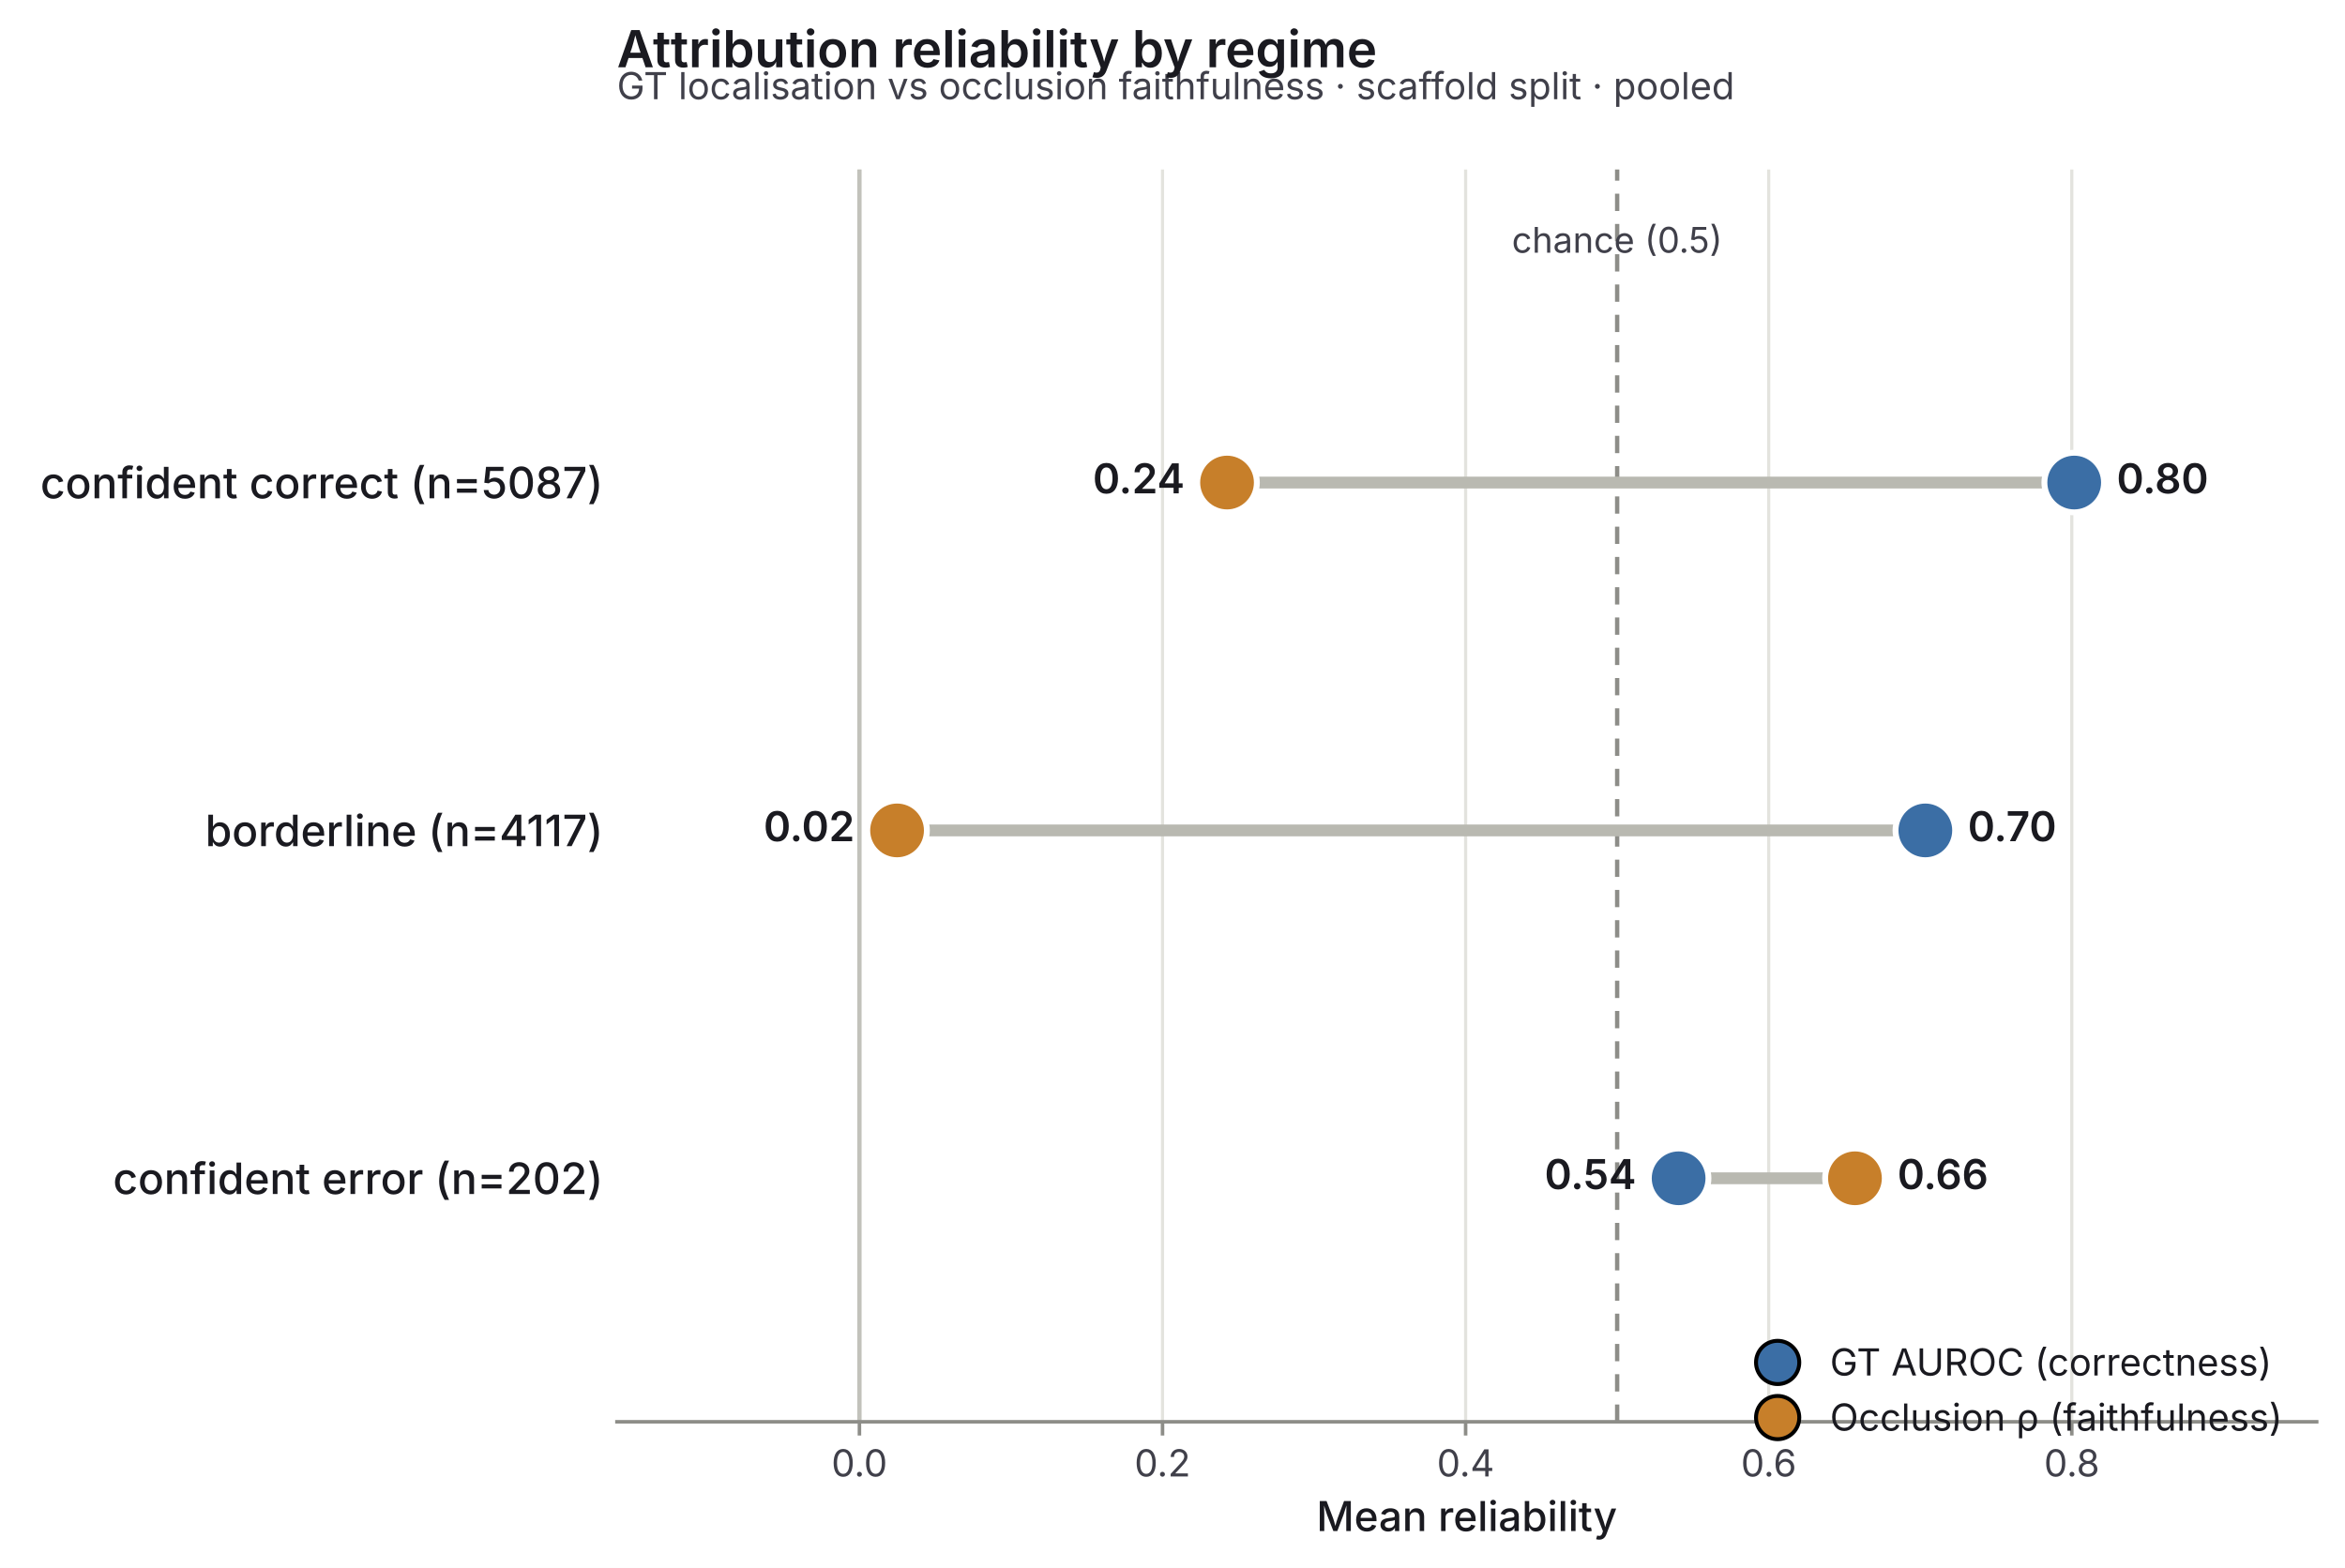
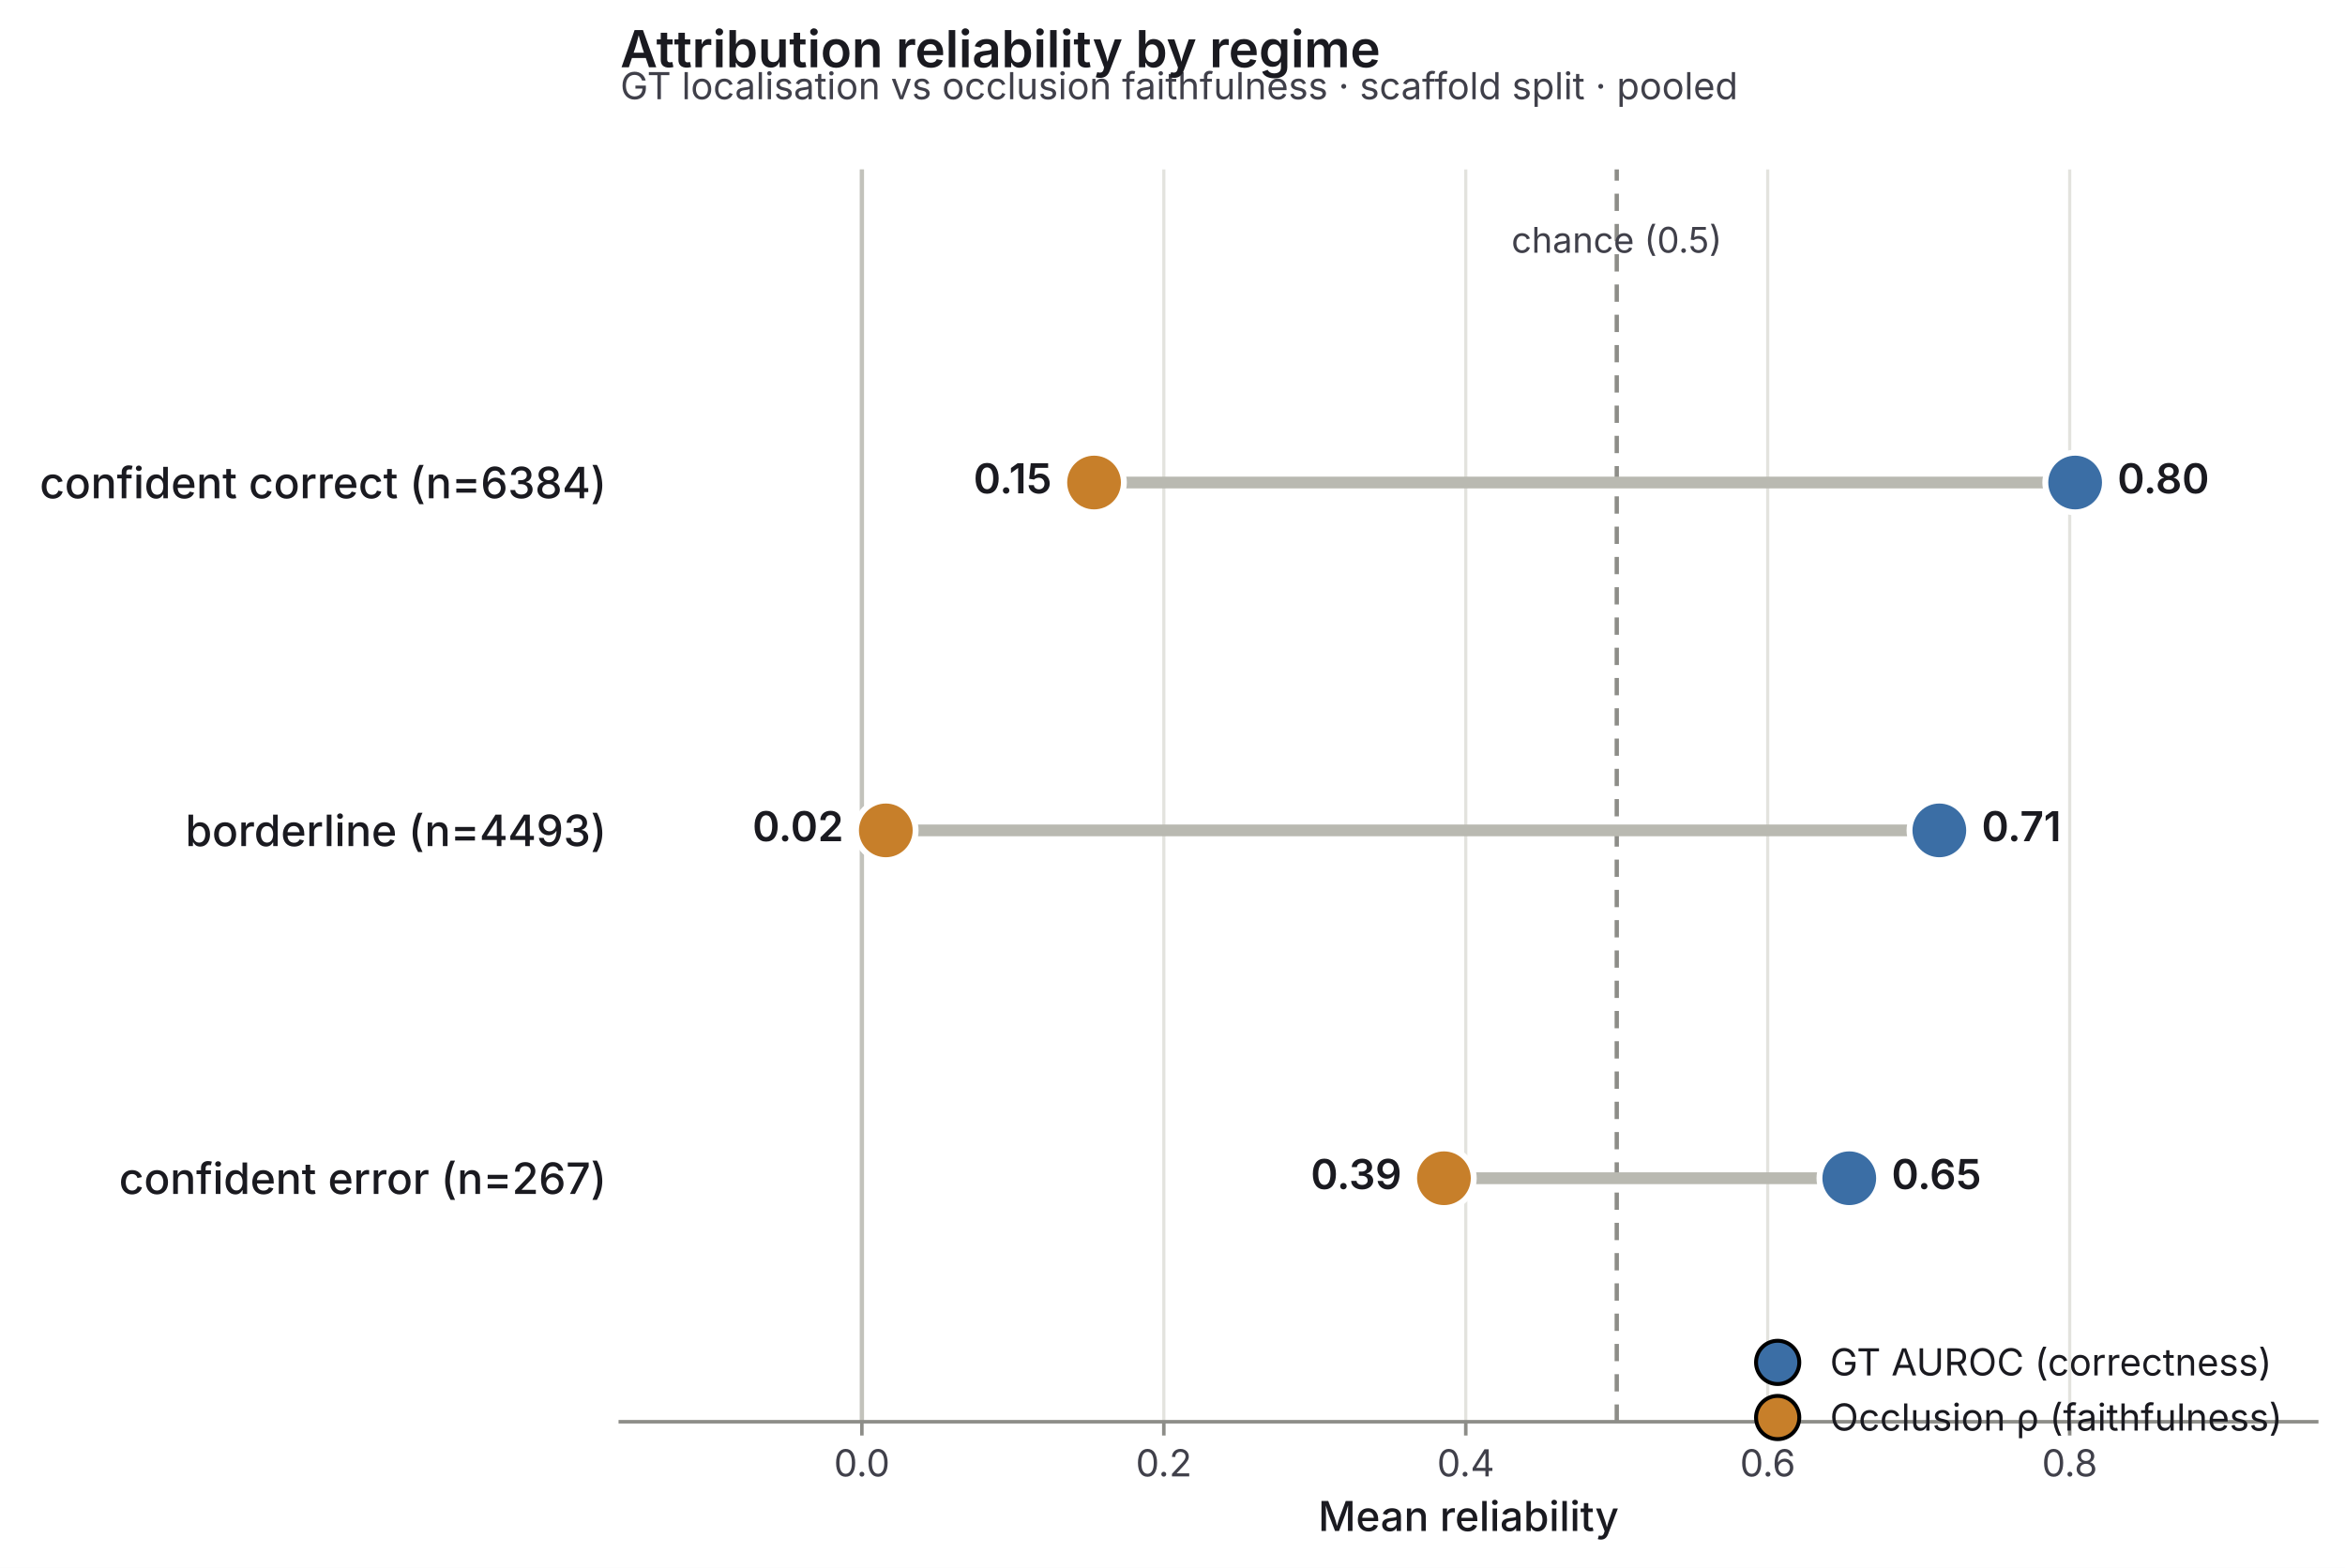
- <svg xmlns="http://www.w3.org/2000/svg" xmlns:xlink="http://www.w3.org/1999/xlink" width="596.384pt" height="398.849pt" viewBox="0 0 596.384 398.849" version="1.1">
+ <svg xmlns="http://www.w3.org/2000/svg" xmlns:xlink="http://www.w3.org/1999/xlink" width="596.405pt" height="398.849pt" viewBox="0 0 596.405 398.849" version="1.1">
  <defs>
    <style type="text/css">*{stroke-linejoin: round; stroke-linecap: butt}</style>
  </defs>
  <g id="figure_1">
    <g id="patch_1">
-       <path d="M 0 398.849  L 596.384 398.849  L 596.384 0  L 0 0  z " style="fill: #ffffff" />
+       <path d="M 0 398.849  L 596.405 398.849  L 596.405 0  L 0 0  z " style="fill: #ffffff" />
    </g>
    <g id="axes_1">
      <g id="patch_2">
-         <path d="M 156.904 361.668  L 589.184 361.668  L 589.184 43.108  L 156.904 43.108  z " style="fill: #ffffff" />
+         <path d="M 157.765 361.668  L 589.205 361.668  L 589.205 43.108  L 157.765 43.108  z " style="fill: #ffffff" />
      </g>
      <g id="matplotlib.axis_1">
        <g id="xtick_1">
          <g id="line2d_1">
-             <path d="M 218.571 361.668  L 218.571 43.108  " clip-path="url(#p08151dd342)" style="fill: none; stroke: #e3e3de; stroke-width: 0.8; stroke-linecap: round" />
+             <path d="M 219.202 361.668  L 219.202 43.108  " clip-path="url(#p440c9be3c2)" style="fill: none; stroke: #e3e3de; stroke-width: 0.8; stroke-linecap: round" />
          </g>
          <g id="line2d_2">
            <defs>
-               <path id="m55b0331450" d="M 0 0  L 0 3.5  " style="stroke: #8d8d88; stroke-width: 0.9" />
+               <path id="mc58d3f648d" d="M 0 0  L 0 3.5  " style="stroke: #8d8d88; stroke-width: 0.9" />
            </defs>
            <g>
-               <use xlink:href="#m55b0331450" x="218.571" y="361.668" style="fill: #8d8d88; stroke: #8d8d88; stroke-width: 0.9" />
+               <use xlink:href="#mc58d3f648d" x="219.202" y="361.668" style="fill: #8d8d88; stroke: #8d8d88; stroke-width: 0.9" />
            </g>
          </g>
          <g id="text_1">
-             <text style="font-size: 9.5px; font-family: 'Inter', 'Liberation Sans', 'Arial', 'Helvetica', 'DejaVu Sans', sans-serif; text-anchor: middle; fill: #40404a" x="218.571" y="375.58" transform="rotate(-0 218.5707 375.5797)">0.0</text>
+             <text style="font-size: 9.5px; font-family: 'Inter', 'Liberation Sans', 'Arial', 'Helvetica', 'DejaVu Sans', sans-serif; text-anchor: middle; fill: #40404a" x="219.202" y="375.58" transform="rotate(-0 219.2016 375.5797)">0.0</text>
          </g>
        </g>
        <g id="xtick_2">
          <g id="line2d_3">
-             <path d="M 295.654 361.668  L 295.654 43.108  " clip-path="url(#p08151dd342)" style="fill: none; stroke: #e3e3de; stroke-width: 0.8; stroke-linecap: round" />
+             <path d="M 295.997 361.668  L 295.997 43.108  " clip-path="url(#p440c9be3c2)" style="fill: none; stroke: #e3e3de; stroke-width: 0.8; stroke-linecap: round" />
          </g>
          <g id="line2d_4">
            <g>
-               <use xlink:href="#m55b0331450" x="295.654" y="361.668" style="fill: #8d8d88; stroke: #8d8d88; stroke-width: 0.9" />
+               <use xlink:href="#mc58d3f648d" x="295.997" y="361.668" style="fill: #8d8d88; stroke: #8d8d88; stroke-width: 0.9" />
            </g>
          </g>
          <g id="text_2">
-             <text style="font-size: 9.5px; font-family: 'Inter', 'Liberation Sans', 'Arial', 'Helvetica', 'DejaVu Sans', sans-serif; text-anchor: middle; fill: #40404a" x="295.654" y="375.58" transform="rotate(-0 295.6543 375.5797)">0.2</text>
+             <text style="font-size: 9.5px; font-family: 'Inter', 'Liberation Sans', 'Arial', 'Helvetica', 'DejaVu Sans', sans-serif; text-anchor: middle; fill: #40404a" x="295.997" y="375.58" transform="rotate(-0 295.9974 375.5797)">0.2</text>
          </g>
        </g>
        <g id="xtick_3">
          <g id="line2d_5">
-             <path d="M 372.738 361.668  L 372.738 43.108  " clip-path="url(#p08151dd342)" style="fill: none; stroke: #e3e3de; stroke-width: 0.8; stroke-linecap: round" />
+             <path d="M 372.793 361.668  L 372.793 43.108  " clip-path="url(#p440c9be3c2)" style="fill: none; stroke: #e3e3de; stroke-width: 0.8; stroke-linecap: round" />
          </g>
          <g id="line2d_6">
            <g>
-               <use xlink:href="#m55b0331450" x="372.738" y="361.668" style="fill: #8d8d88; stroke: #8d8d88; stroke-width: 0.9" />
+               <use xlink:href="#mc58d3f648d" x="372.793" y="361.668" style="fill: #8d8d88; stroke: #8d8d88; stroke-width: 0.9" />
            </g>
          </g>
          <g id="text_3">
-             <text style="font-size: 9.5px; font-family: 'Inter', 'Liberation Sans', 'Arial', 'Helvetica', 'DejaVu Sans', sans-serif; text-anchor: middle; fill: #40404a" x="372.738" y="375.58" transform="rotate(-0 372.738 375.5797)">0.4</text>
+             <text style="font-size: 9.5px; font-family: 'Inter', 'Liberation Sans', 'Arial', 'Helvetica', 'DejaVu Sans', sans-serif; text-anchor: middle; fill: #40404a" x="372.793" y="375.58" transform="rotate(-0 372.7933 375.5797)">0.4</text>
          </g>
        </g>
        <g id="xtick_4">
          <g id="line2d_7">
-             <path d="M 449.822 361.668  L 449.822 43.108  " clip-path="url(#p08151dd342)" style="fill: none; stroke: #e3e3de; stroke-width: 0.8; stroke-linecap: round" />
+             <path d="M 449.589 361.668  L 449.589 43.108  " clip-path="url(#p440c9be3c2)" style="fill: none; stroke: #e3e3de; stroke-width: 0.8; stroke-linecap: round" />
          </g>
          <g id="line2d_8">
            <g>
-               <use xlink:href="#m55b0331450" x="449.822" y="361.668" style="fill: #8d8d88; stroke: #8d8d88; stroke-width: 0.9" />
+               <use xlink:href="#mc58d3f648d" x="449.589" y="361.668" style="fill: #8d8d88; stroke: #8d8d88; stroke-width: 0.9" />
            </g>
          </g>
          <g id="text_4">
-             <text style="font-size: 9.5px; font-family: 'Inter', 'Liberation Sans', 'Arial', 'Helvetica', 'DejaVu Sans', sans-serif; text-anchor: middle; fill: #40404a" x="449.822" y="375.58" transform="rotate(-0 449.8216 375.5797)">0.6</text>
+             <text style="font-size: 9.5px; font-family: 'Inter', 'Liberation Sans', 'Arial', 'Helvetica', 'DejaVu Sans', sans-serif; text-anchor: middle; fill: #40404a" x="449.589" y="375.58" transform="rotate(-0 449.5892 375.5797)">0.6</text>
          </g>
        </g>
        <g id="xtick_5">
          <g id="line2d_9">
-             <path d="M 526.905 361.668  L 526.905 43.108  " clip-path="url(#p08151dd342)" style="fill: none; stroke: #e3e3de; stroke-width: 0.8; stroke-linecap: round" />
+             <path d="M 526.385 361.668  L 526.385 43.108  " clip-path="url(#p440c9be3c2)" style="fill: none; stroke: #e3e3de; stroke-width: 0.8; stroke-linecap: round" />
          </g>
          <g id="line2d_10">
            <g>
-               <use xlink:href="#m55b0331450" x="526.905" y="361.668" style="fill: #8d8d88; stroke: #8d8d88; stroke-width: 0.9" />
+               <use xlink:href="#mc58d3f648d" x="526.385" y="361.668" style="fill: #8d8d88; stroke: #8d8d88; stroke-width: 0.9" />
            </g>
          </g>
          <g id="text_5">
-             <text style="font-size: 9.5px; font-family: 'Inter', 'Liberation Sans', 'Arial', 'Helvetica', 'DejaVu Sans', sans-serif; text-anchor: middle; fill: #40404a" x="526.905" y="375.58" transform="rotate(-0 526.9053 375.5797)">0.8</text>
+             <text style="font-size: 9.5px; font-family: 'Inter', 'Liberation Sans', 'Arial', 'Helvetica', 'DejaVu Sans', sans-serif; text-anchor: middle; fill: #40404a" x="526.385" y="375.58" transform="rotate(-0 526.3851 375.5797)">0.8</text>
          </g>
        </g>
        <g id="text_6">
-           <text style="font-weight: 500; font-size: 10.5px; font-family: 'Inter', 'Liberation Sans', 'Arial', 'Helvetica', 'DejaVu Sans', sans-serif; text-anchor: middle; fill: #1a1a20" x="373.044" y="389.465" transform="rotate(-0 373.0437 389.4655)">Mean reliability</text>
+           <text style="font-weight: 500; font-size: 10.5px; font-family: 'Inter', 'Liberation Sans', 'Arial', 'Helvetica', 'DejaVu Sans', sans-serif; text-anchor: middle; fill: #1a1a20" x="373.485" y="389.465" transform="rotate(-0 373.4848 389.4655)">Mean reliability</text>
        </g>
      </g>
      <g id="matplotlib.axis_2">
        <g id="ytick_1">
          <g id="line2d_11" />
          <g id="text_7">
-             <text style="font-weight: 500; font-size: 11px; font-family: 'Inter', 'Liberation Sans', 'Arial', 'Helvetica', 'DejaVu Sans', sans-serif; text-anchor: end; fill: #1a1a20" x="153.404" y="126.75" transform="rotate(-0 153.4038 126.7497)">confident correct  (n=5087)</text>
+             <text style="font-weight: 500; font-size: 11px; font-family: 'Inter', 'Liberation Sans', 'Arial', 'Helvetica', 'DejaVu Sans', sans-serif; text-anchor: end; fill: #1a1a20" x="154.265" y="126.75" transform="rotate(-0 154.2648 126.7497)">confident correct  (n=6384)</text>
          </g>
        </g>
        <g id="ytick_2">
          <g id="line2d_12" />
          <g id="text_8">
-             <text style="font-weight: 500; font-size: 11px; font-family: 'Inter', 'Liberation Sans', 'Arial', 'Helvetica', 'DejaVu Sans', sans-serif; text-anchor: end; fill: #1a1a20" x="153.404" y="215.239" transform="rotate(-0 153.4038 215.2386)">borderline  (n=4117)</text>
+             <text style="font-weight: 500; font-size: 11px; font-family: 'Inter', 'Liberation Sans', 'Arial', 'Helvetica', 'DejaVu Sans', sans-serif; text-anchor: end; fill: #1a1a20" x="154.265" y="215.239" transform="rotate(-0 154.2648 215.2386)">borderline  (n=4493)</text>
          </g>
        </g>
        <g id="ytick_3">
          <g id="line2d_13" />
          <g id="text_9">
-             <text style="font-weight: 500; font-size: 11px; font-family: 'Inter', 'Liberation Sans', 'Arial', 'Helvetica', 'DejaVu Sans', sans-serif; text-anchor: end; fill: #1a1a20" x="153.404" y="303.727" transform="rotate(-0 153.4038 303.7275)">confident error  (n=202)</text>
+             <text style="font-weight: 500; font-size: 11px; font-family: 'Inter', 'Liberation Sans', 'Arial', 'Helvetica', 'DejaVu Sans', sans-serif; text-anchor: end; fill: #1a1a20" x="154.265" y="303.727" transform="rotate(-0 154.2648 303.7275)">confident error  (n=267)</text>
          </g>
        </g>
      </g>
      <g id="line2d_14">
-         <path d="M 218.571 361.668  L 218.571 43.108  " clip-path="url(#p08151dd342)" style="fill: none; stroke: #c2c2bb; stroke-width: 1.1; stroke-linecap: round" />
+         <path d="M 219.202 361.668  L 219.202 43.108  " clip-path="url(#p440c9be3c2)" style="fill: none; stroke: #c2c2bb; stroke-width: 1.1; stroke-linecap: round" />
      </g>
      <g id="line2d_15">
-         <path d="M 411.28 361.668  L 411.28 43.108  " clip-path="url(#p08151dd342)" style="fill: none; stroke-dasharray: 4.4,3.3; stroke-dashoffset: 0; stroke: #8d8d88; stroke-width: 1.1" />
+         <path d="M 411.191 361.668  L 411.191 43.108  " clip-path="url(#p440c9be3c2)" style="fill: none; stroke-dasharray: 4.4,3.3; stroke-dashoffset: 0; stroke: #8d8d88; stroke-width: 1.1" />
      </g>
      <g id="line2d_16">
-         <path d="M 527.517 122.748  L 312.062 122.748  " clip-path="url(#p08151dd342)" style="fill: none; stroke: #b9b9b1; stroke-width: 3; stroke-linecap: round" />
+         <path d="M 527.768 122.748  L 278.253 122.748  " clip-path="url(#p440c9be3c2)" style="fill: none; stroke: #b9b9b1; stroke-width: 3; stroke-linecap: round" />
      </g>
      <g id="line2d_17">
-         <path d="M 489.655 211.237  L 228.143 211.237  " clip-path="url(#p08151dd342)" style="fill: none; stroke: #b9b9b1; stroke-width: 3; stroke-linecap: round" />
+         <path d="M 493.232 211.237  L 225.288 211.237  " clip-path="url(#p440c9be3c2)" style="fill: none; stroke: #b9b9b1; stroke-width: 3; stroke-linecap: round" />
      </g>
      <g id="line2d_18">
-         <path d="M 426.912 299.726  L 471.757 299.726  " clip-path="url(#p08151dd342)" style="fill: none; stroke: #b9b9b1; stroke-width: 3; stroke-linecap: round" />
+         <path d="M 470.327 299.726  L 367.238 299.726  " clip-path="url(#p440c9be3c2)" style="fill: none; stroke: #b9b9b1; stroke-width: 3; stroke-linecap: round" />
      </g>
      <g id="patch_3">
-         <path d="M 156.904 361.668  L 589.184 361.668  " style="fill: none; stroke: #8d8d88; stroke-width: 0.9; stroke-linejoin: miter; stroke-linecap: square" />
+         <path d="M 157.765 361.668  L 589.205 361.668  " style="fill: none; stroke: #8d8d88; stroke-width: 0.9; stroke-linejoin: miter; stroke-linecap: square" />
      </g>
      <g id="text_10">
-         <text style="font-size: 9px; font-family: 'Inter', 'Liberation Sans', 'Arial', 'Helvetica', 'DejaVu Sans', sans-serif; text-anchor: middle; fill: #40404a" x="411.28" y="64.279" transform="rotate(-0 411.2798 64.27899)">chance (0.5)</text>
+         <text style="font-size: 9px; font-family: 'Inter', 'Liberation Sans', 'Arial', 'Helvetica', 'DejaVu Sans', sans-serif; text-anchor: middle; fill: #40404a" x="411.191" y="64.279" transform="rotate(-0 411.1913 64.27899)">chance (0.5)</text>
      </g>
      <g id="text_11">
-         <text style="font-weight: 600; font-size: 10.5px; font-family: 'Inter', 'Liberation Sans', 'Arial', 'Helvetica', 'DejaVu Sans', sans-serif; text-anchor: end; fill: #1a1a20" x="301.27" y="125.496" transform="rotate(-0 301.2701 125.4965)">0.24</text>
+         <text style="font-weight: 600; font-size: 10.5px; font-family: 'Inter', 'Liberation Sans', 'Arial', 'Helvetica', 'DejaVu Sans', sans-serif; text-anchor: end; fill: #1a1a20" x="267.501" y="125.496" transform="rotate(-0 267.5014 125.4965)">0.15</text>
      </g>
      <g id="text_12">
-         <text style="font-weight: 600; font-size: 10.5px; font-family: 'Inter', 'Liberation Sans', 'Arial', 'Helvetica', 'DejaVu Sans', sans-serif; text-anchor: start; fill: #1a1a20" x="538.309" y="125.496" transform="rotate(-0 538.3085 125.4965)">0.80</text>
+         <text style="font-weight: 600; font-size: 10.5px; font-family: 'Inter', 'Liberation Sans', 'Arial', 'Helvetica', 'DejaVu Sans', sans-serif; text-anchor: start; fill: #1a1a20" x="538.52" y="125.496" transform="rotate(-0 538.5196 125.4965)">0.80</text>
      </g>
      <g id="text_13">
-         <text style="font-weight: 600; font-size: 10.5px; font-family: 'Inter', 'Liberation Sans', 'Arial', 'Helvetica', 'DejaVu Sans', sans-serif; text-anchor: end; fill: #1a1a20" x="217.352" y="213.985" transform="rotate(-0 217.3517 213.9854)">0.02</text>
+         <text style="font-weight: 600; font-size: 10.5px; font-family: 'Inter', 'Liberation Sans', 'Arial', 'Helvetica', 'DejaVu Sans', sans-serif; text-anchor: end; fill: #1a1a20" x="214.537" y="213.985" transform="rotate(-0 214.5366 213.9854)">0.02</text>
      </g>
      <g id="text_14">
-         <text style="font-weight: 600; font-size: 10.5px; font-family: 'Inter', 'Liberation Sans', 'Arial', 'Helvetica', 'DejaVu Sans', sans-serif; text-anchor: start; fill: #1a1a20" x="500.446" y="213.985" transform="rotate(-0 500.4463 213.9854)">0.70</text>
+         <text style="font-weight: 600; font-size: 10.5px; font-family: 'Inter', 'Liberation Sans', 'Arial', 'Helvetica', 'DejaVu Sans', sans-serif; text-anchor: start; fill: #1a1a20" x="503.983" y="213.985" transform="rotate(-0 503.9832 213.9854)">0.71</text>
      </g>
      <g id="text_15">
-         <text style="font-weight: 600; font-size: 10.5px; font-family: 'Inter', 'Liberation Sans', 'Arial', 'Helvetica', 'DejaVu Sans', sans-serif; text-anchor: end; fill: #1a1a20" x="416.12" y="302.474" transform="rotate(-0 416.1204 302.4743)">0.54</text>
+         <text style="font-weight: 600; font-size: 10.5px; font-family: 'Inter', 'Liberation Sans', 'Arial', 'Helvetica', 'DejaVu Sans', sans-serif; text-anchor: end; fill: #1a1a20" x="356.487" y="302.474" transform="rotate(-0 356.4867 302.4743)">0.39</text>
      </g>
      <g id="text_16">
-         <text style="font-weight: 600; font-size: 10.5px; font-family: 'Inter', 'Liberation Sans', 'Arial', 'Helvetica', 'DejaVu Sans', sans-serif; text-anchor: start; fill: #1a1a20" x="482.549" y="302.474" transform="rotate(-0 482.5487 302.4743)">0.66</text>
+         <text style="font-weight: 600; font-size: 10.5px; font-family: 'Inter', 'Liberation Sans', 'Arial', 'Helvetica', 'DejaVu Sans', sans-serif; text-anchor: start; fill: #1a1a20" x="481.079" y="302.474" transform="rotate(-0 481.0789 302.4743)">0.65</text>
      </g>
      <g id="text_17">
-         <text style="font-size: 9.5px; font-family: 'Inter', 'Liberation Sans', 'Arial', 'Helvetica', 'DejaVu Sans', sans-serif; text-anchor: start; fill: #40404a" x="156.904" y="25.242" transform="rotate(-0 156.9038 25.24184)">GT localisation vs occlusion faithfulness · scaffold split · pooled</text>
+         <text style="font-size: 9.5px; font-family: 'Inter', 'Liberation Sans', 'Arial', 'Helvetica', 'DejaVu Sans', sans-serif; text-anchor: start; fill: #40404a" x="157.765" y="25.242" transform="rotate(-0 157.7648 25.24184)">GT localisation vs occlusion faithfulness · scaffold split · pooled</text>
      </g>
      <g id="text_18">
-         <text style="font-weight: 600; font-size: 13px; font-family: 'Inter', 'Liberation Sans', 'Arial', 'Helvetica', 'DejaVu Sans', sans-serif; text-anchor: start; fill: #1a1a20" x="156.904" y="17.108" transform="rotate(-0 156.9038 17.10844)">Attribution reliability by regime</text>
+         <text style="font-weight: 600; font-size: 13px; font-family: 'Inter', 'Liberation Sans', 'Arial', 'Helvetica', 'DejaVu Sans', sans-serif; text-anchor: start; fill: #1a1a20" x="157.765" y="17.108" transform="rotate(-0 157.7648 17.10844)">Attribution reliability by regime</text>
      </g>
      <g id="PathCollection_1">
        <defs>
-           <path id="mb2046de7ec" d="M 0 7.583  C 2.011 7.583 3.94 6.784 5.362 5.362  C 6.784 3.94 7.583 2.011 7.583 0  C 7.583 -2.011 6.784 -3.94 5.362 -5.362  C 3.94 -6.784 2.011 -7.583 0 -7.583  C -2.011 -7.583 -3.94 -6.784 -5.362 -5.362  C -6.784 -3.94 -7.583 -2.011 -7.583 0  C -7.583 2.011 -6.784 3.94 -5.362 5.362  C -3.94 6.784 -2.011 7.583 0 7.583  z " style="stroke: #ffffff; stroke-width: 1.5" />
+           <path id="m1177e92d1c" d="M 0 7.583  C 2.011 7.583 3.94 6.784 5.362 5.362  C 6.784 3.94 7.583 2.011 7.583 0  C 7.583 -2.011 6.784 -3.94 5.362 -5.362  C 3.94 -6.784 2.011 -7.583 0 -7.583  C -2.011 -7.583 -3.94 -6.784 -5.362 -5.362  C -6.784 -3.94 -7.583 -2.011 -7.583 0  C -7.583 2.011 -6.784 3.94 -5.362 5.362  C -3.94 6.784 -2.011 7.583 0 7.583  z " style="stroke: #ffffff; stroke-width: 1.5" />
        </defs>
-         <g clip-path="url(#p08151dd342)">
-           <use xlink:href="#mb2046de7ec" x="527.517" y="122.748" style="fill: #3b6ea5; stroke: #ffffff; stroke-width: 1.5" />
+         <g clip-path="url(#p440c9be3c2)">
+           <use xlink:href="#m1177e92d1c" x="527.768" y="122.748" style="fill: #3b6ea5; stroke: #ffffff; stroke-width: 1.5" />
        </g>
      </g>
      <g id="PathCollection_2">
        <defs>
-           <path id="mc0614fac55" d="M 0 7.583  C 2.011 7.583 3.94 6.784 5.362 5.362  C 6.784 3.94 7.583 2.011 7.583 0  C 7.583 -2.011 6.784 -3.94 5.362 -5.362  C 3.94 -6.784 2.011 -7.583 0 -7.583  C -2.011 -7.583 -3.94 -6.784 -5.362 -5.362  C -6.784 -3.94 -7.583 -2.011 -7.583 0  C -7.583 2.011 -6.784 3.94 -5.362 5.362  C -3.94 6.784 -2.011 7.583 0 7.583  z " style="stroke: #ffffff; stroke-width: 1.5" />
+           <path id="m718918e216" d="M 0 7.583  C 2.011 7.583 3.94 6.784 5.362 5.362  C 6.784 3.94 7.583 2.011 7.583 0  C 7.583 -2.011 6.784 -3.94 5.362 -5.362  C 3.94 -6.784 2.011 -7.583 0 -7.583  C -2.011 -7.583 -3.94 -6.784 -5.362 -5.362  C -6.784 -3.94 -7.583 -2.011 -7.583 0  C -7.583 2.011 -6.784 3.94 -5.362 5.362  C -3.94 6.784 -2.011 7.583 0 7.583  z " style="stroke: #ffffff; stroke-width: 1.5" />
        </defs>
-         <g clip-path="url(#p08151dd342)">
-           <use xlink:href="#mc0614fac55" x="312.062" y="122.748" style="fill: #c77f2a; stroke: #ffffff; stroke-width: 1.5" />
+         <g clip-path="url(#p440c9be3c2)">
+           <use xlink:href="#m718918e216" x="278.253" y="122.748" style="fill: #c77f2a; stroke: #ffffff; stroke-width: 1.5" />
        </g>
      </g>
      <g id="PathCollection_3">
-         <g clip-path="url(#p08151dd342)">
-           <use xlink:href="#mb2046de7ec" x="489.655" y="211.237" style="fill: #3b6ea5; stroke: #ffffff; stroke-width: 1.5" />
+         <g clip-path="url(#p440c9be3c2)">
+           <use xlink:href="#m1177e92d1c" x="493.232" y="211.237" style="fill: #3b6ea5; stroke: #ffffff; stroke-width: 1.5" />
        </g>
      </g>
      <g id="PathCollection_4">
-         <g clip-path="url(#p08151dd342)">
-           <use xlink:href="#mc0614fac55" x="228.143" y="211.237" style="fill: #c77f2a; stroke: #ffffff; stroke-width: 1.5" />
+         <g clip-path="url(#p440c9be3c2)">
+           <use xlink:href="#m718918e216" x="225.288" y="211.237" style="fill: #c77f2a; stroke: #ffffff; stroke-width: 1.5" />
        </g>
      </g>
      <g id="PathCollection_5">
-         <g clip-path="url(#p08151dd342)">
-           <use xlink:href="#mb2046de7ec" x="426.912" y="299.726" style="fill: #3b6ea5; stroke: #ffffff; stroke-width: 1.5" />
+         <g clip-path="url(#p440c9be3c2)">
+           <use xlink:href="#m1177e92d1c" x="470.327" y="299.726" style="fill: #3b6ea5; stroke: #ffffff; stroke-width: 1.5" />
        </g>
      </g>
      <g id="PathCollection_6">
-         <g clip-path="url(#p08151dd342)">
-           <use xlink:href="#mc0614fac55" x="471.757" y="299.726" style="fill: #c77f2a; stroke: #ffffff; stroke-width: 1.5" />
+         <g clip-path="url(#p440c9be3c2)">
+           <use xlink:href="#m718918e216" x="367.238" y="299.726" style="fill: #c77f2a; stroke: #ffffff; stroke-width: 1.5" />
        </g>
      </g>
      <g id="legend_1">
        <g id="line2d_19">
-           <path d="M 442.593 346.574  L 452.093 346.574  L 461.593 346.574  " style="fill: none; stroke: #000000; stroke-opacity: 0; stroke-width: 1.9; stroke-linecap: round" />
+           <path d="M 442.614 346.574  L 452.114 346.574  L 461.614 346.574  " style="fill: none; stroke: #000000; stroke-opacity: 0; stroke-width: 1.9; stroke-linecap: round" />
          <defs>
-             <path id="m34bf1cb1ad" d="M 0 5.5  C 1.459 5.5 2.858 4.92 3.889 3.889  C 4.92 2.858 5.5 1.459 5.5 0  C 5.5 -1.459 4.92 -2.858 3.889 -3.889  C 2.858 -4.92 1.459 -5.5 0 -5.5  C -1.459 -5.5 -2.858 -4.92 -3.889 -3.889  C -4.92 -2.858 -5.5 -1.459 -5.5 0  C -5.5 1.459 -4.92 2.858 -3.889 3.889  C -2.858 4.92 -1.459 5.5 0 5.5  z " style="stroke: #000000" />
+             <path id="m6421b1fd1e" d="M 0 5.5  C 1.459 5.5 2.858 4.92 3.889 3.889  C 4.92 2.858 5.5 1.459 5.5 0  C 5.5 -1.459 4.92 -2.858 3.889 -3.889  C 2.858 -4.92 1.459 -5.5 0 -5.5  C -1.459 -5.5 -2.858 -4.92 -3.889 -3.889  C -4.92 -2.858 -5.5 -1.459 -5.5 0  C -5.5 1.459 -4.92 2.858 -3.889 3.889  C -2.858 4.92 -1.459 5.5 0 5.5  z " style="stroke: #000000" />
          </defs>
          <g>
-             <use xlink:href="#m34bf1cb1ad" x="452.093" y="346.574" style="fill: #3b6ea5; stroke: #000000" />
+             <use xlink:href="#m6421b1fd1e" x="452.114" y="346.574" style="fill: #3b6ea5; stroke: #000000" />
          </g>
        </g>
        <g id="text_19">
-           <text style="font-size: 9.5px; font-family: 'Inter', 'Liberation Sans', 'Arial', 'Helvetica', 'DejaVu Sans', sans-serif; text-anchor: start; fill: #1a1a20" x="465.393" y="349.899" transform="rotate(-0 465.3928 349.8994)">GT AUROC (correctness)</text>
+           <text style="font-size: 9.5px; font-family: 'Inter', 'Liberation Sans', 'Arial', 'Helvetica', 'DejaVu Sans', sans-serif; text-anchor: start; fill: #1a1a20" x="465.414" y="349.899" transform="rotate(-0 465.4139 349.8994)">GT AUROC (correctness)</text>
        </g>
        <g id="line2d_20">
-           <path d="M 442.593 360.597  L 452.093 360.597  L 461.593 360.597  " style="fill: none; stroke: #000000; stroke-opacity: 0; stroke-width: 1.9; stroke-linecap: round" />
+           <path d="M 442.614 360.597  L 452.114 360.597  L 461.614 360.597  " style="fill: none; stroke: #000000; stroke-opacity: 0; stroke-width: 1.9; stroke-linecap: round" />
          <defs>
-             <path id="mb4bdbd1559" d="M 0 5.5  C 1.459 5.5 2.858 4.92 3.889 3.889  C 4.92 2.858 5.5 1.459 5.5 0  C 5.5 -1.459 4.92 -2.858 3.889 -3.889  C 2.858 -4.92 1.459 -5.5 0 -5.5  C -1.459 -5.5 -2.858 -4.92 -3.889 -3.889  C -4.92 -2.858 -5.5 -1.459 -5.5 0  C -5.5 1.459 -4.92 2.858 -3.889 3.889  C -2.858 4.92 -1.459 5.5 0 5.5  z " style="stroke: #000000" />
+             <path id="m5f007138bc" d="M 0 5.5  C 1.459 5.5 2.858 4.92 3.889 3.889  C 4.92 2.858 5.5 1.459 5.5 0  C 5.5 -1.459 4.92 -2.858 3.889 -3.889  C 2.858 -4.92 1.459 -5.5 0 -5.5  C -1.459 -5.5 -2.858 -4.92 -3.889 -3.889  C -4.92 -2.858 -5.5 -1.459 -5.5 0  C -5.5 1.459 -4.92 2.858 -3.889 3.889  C -2.858 4.92 -1.459 5.5 0 5.5  z " style="stroke: #000000" />
          </defs>
          <g>
-             <use xlink:href="#mb4bdbd1559" x="452.093" y="360.597" style="fill: #c77f2a; stroke: #000000" />
+             <use xlink:href="#m5f007138bc" x="452.114" y="360.597" style="fill: #c77f2a; stroke: #000000" />
          </g>
        </g>
        <g id="text_20">
-           <text style="font-size: 9.5px; font-family: 'Inter', 'Liberation Sans', 'Arial', 'Helvetica', 'DejaVu Sans', sans-serif; text-anchor: start; fill: #1a1a20" x="465.393" y="363.922" transform="rotate(-0 465.3928 363.9222)">Occlusion ρ (faithfulness)</text>
+           <text style="font-size: 9.5px; font-family: 'Inter', 'Liberation Sans', 'Arial', 'Helvetica', 'DejaVu Sans', sans-serif; text-anchor: start; fill: #1a1a20" x="465.414" y="363.922" transform="rotate(-0 465.4139 363.9222)">Occlusion ρ (faithfulness)</text>
        </g>
      </g>
    </g>
  </g>
  <defs>
-     <clipPath id="p08151dd342">
-       <rect x="156.904" y="43.108" width="432.28" height="318.56" />
+     <clipPath id="p440c9be3c2">
+       <rect x="157.765" y="43.108" width="431.44" height="318.56" />
    </clipPath>
  </defs>
</svg>
